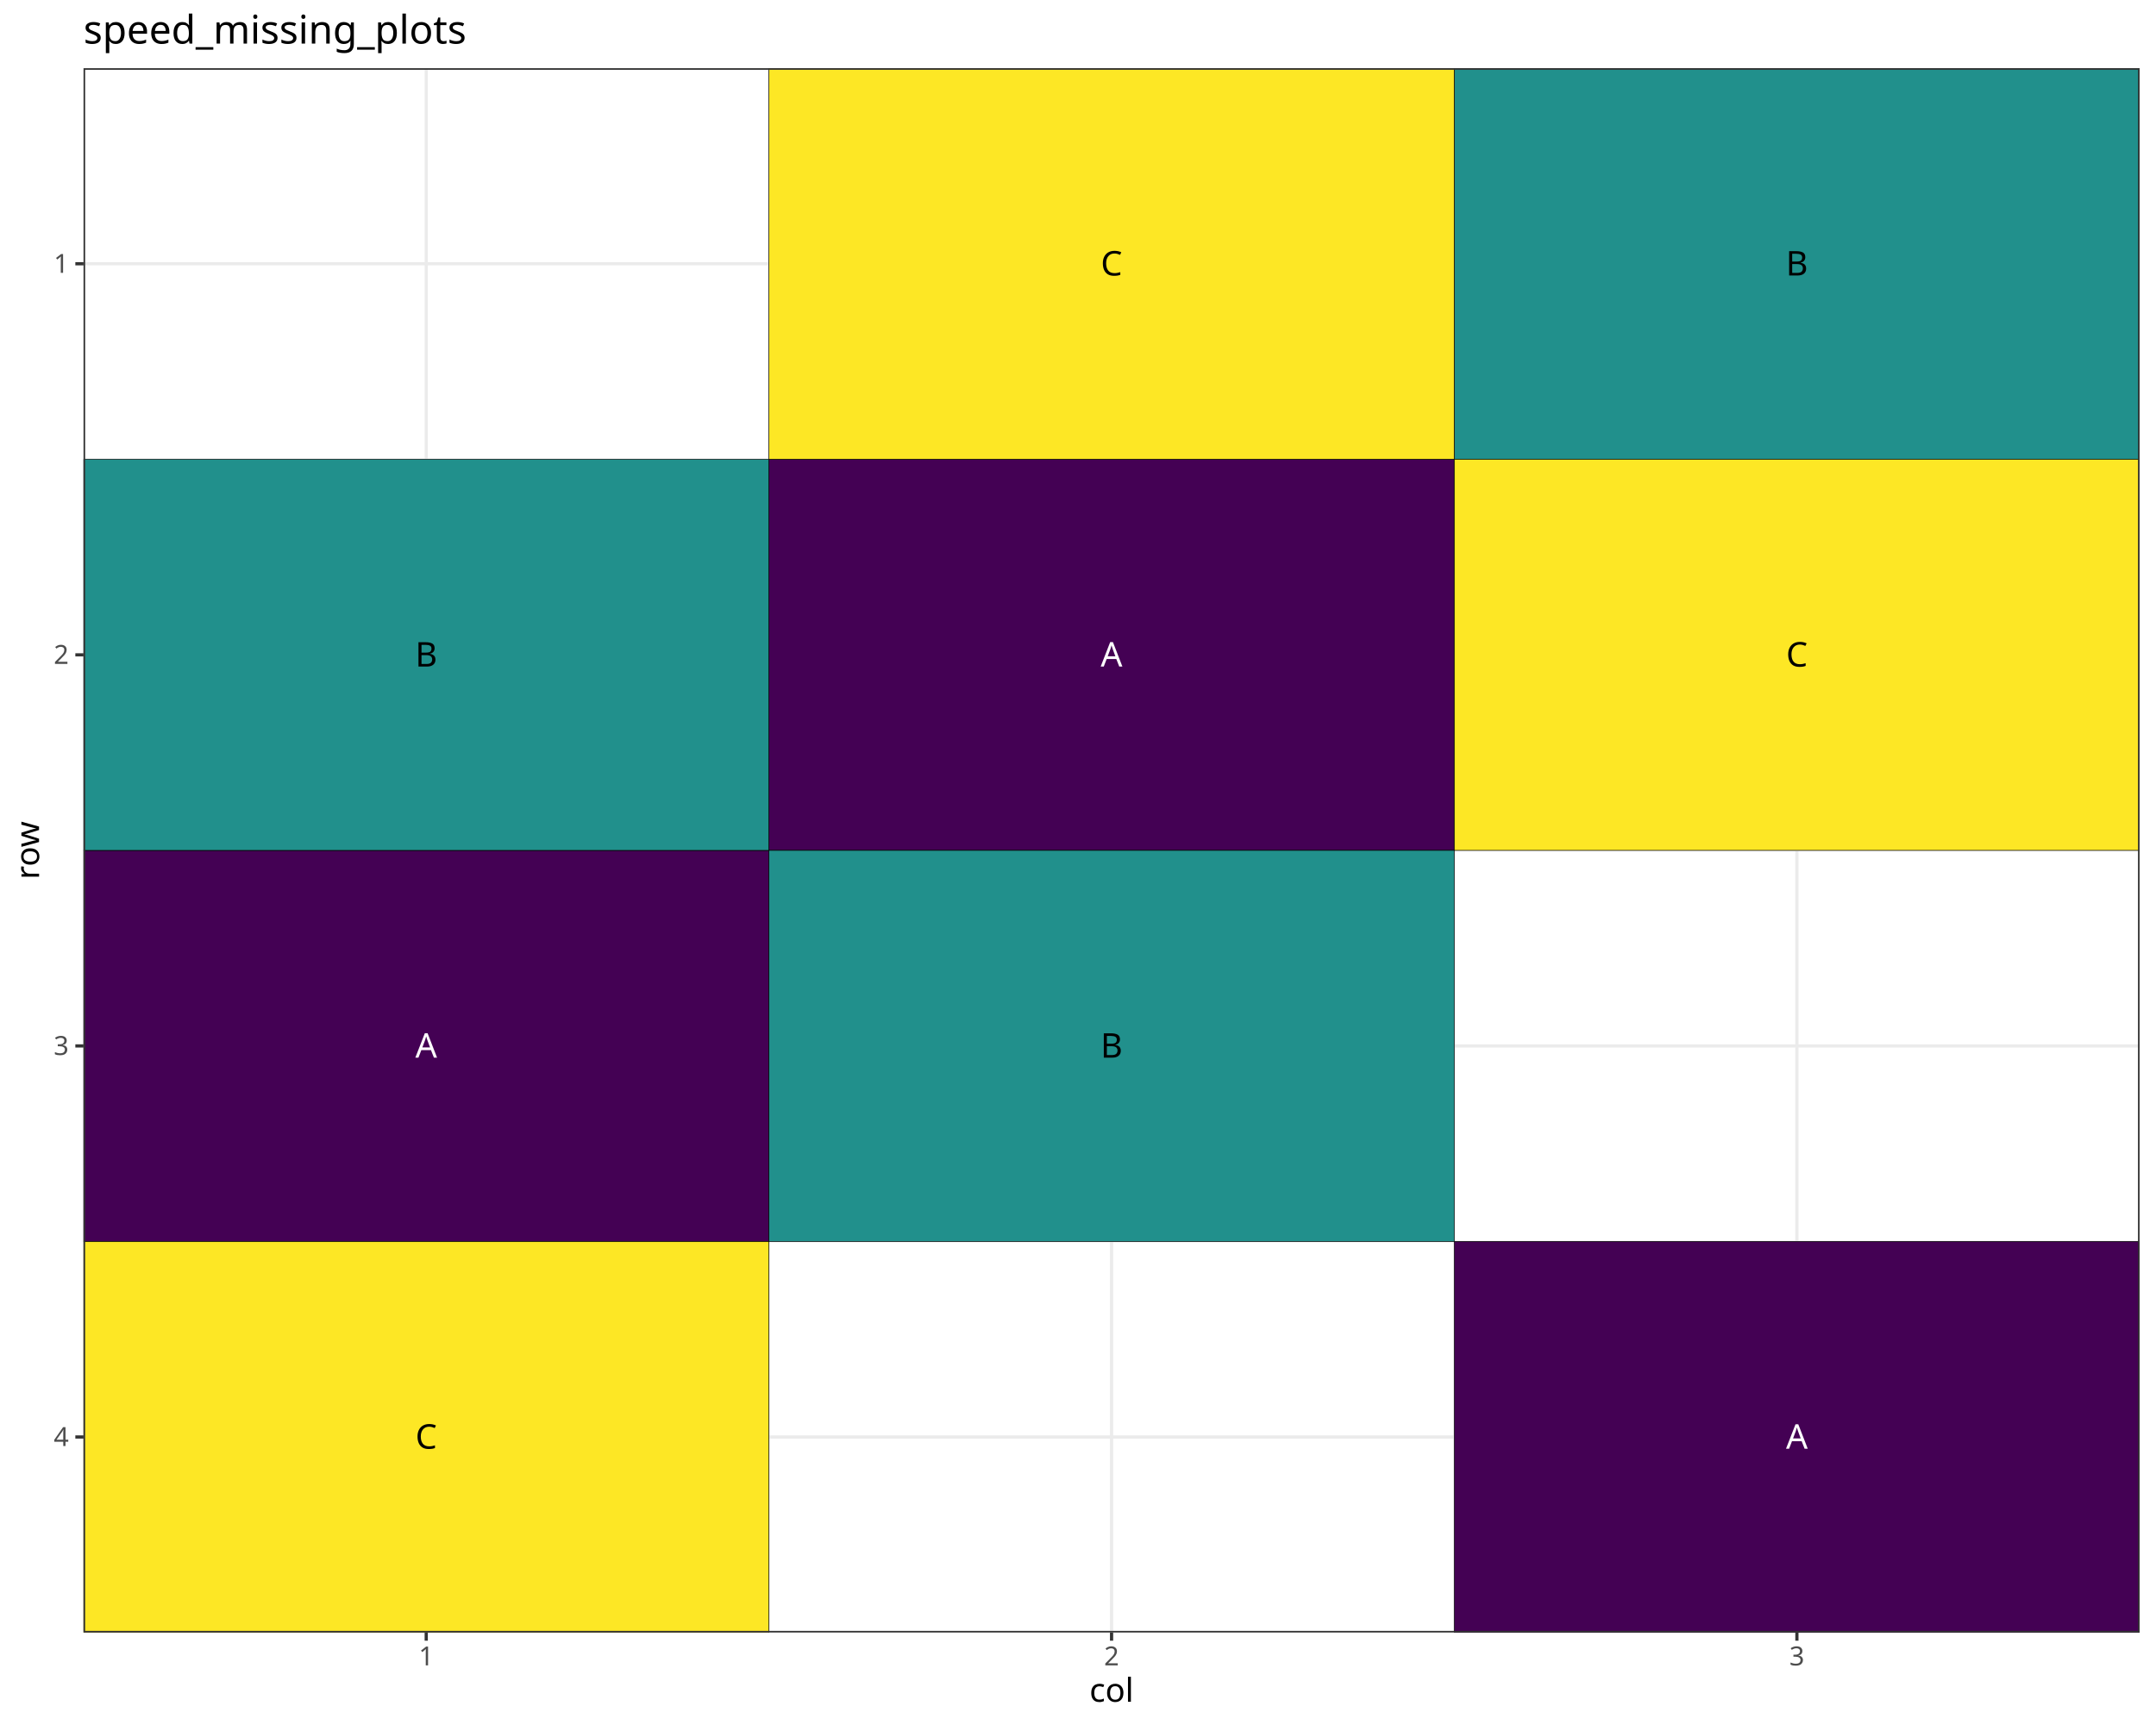
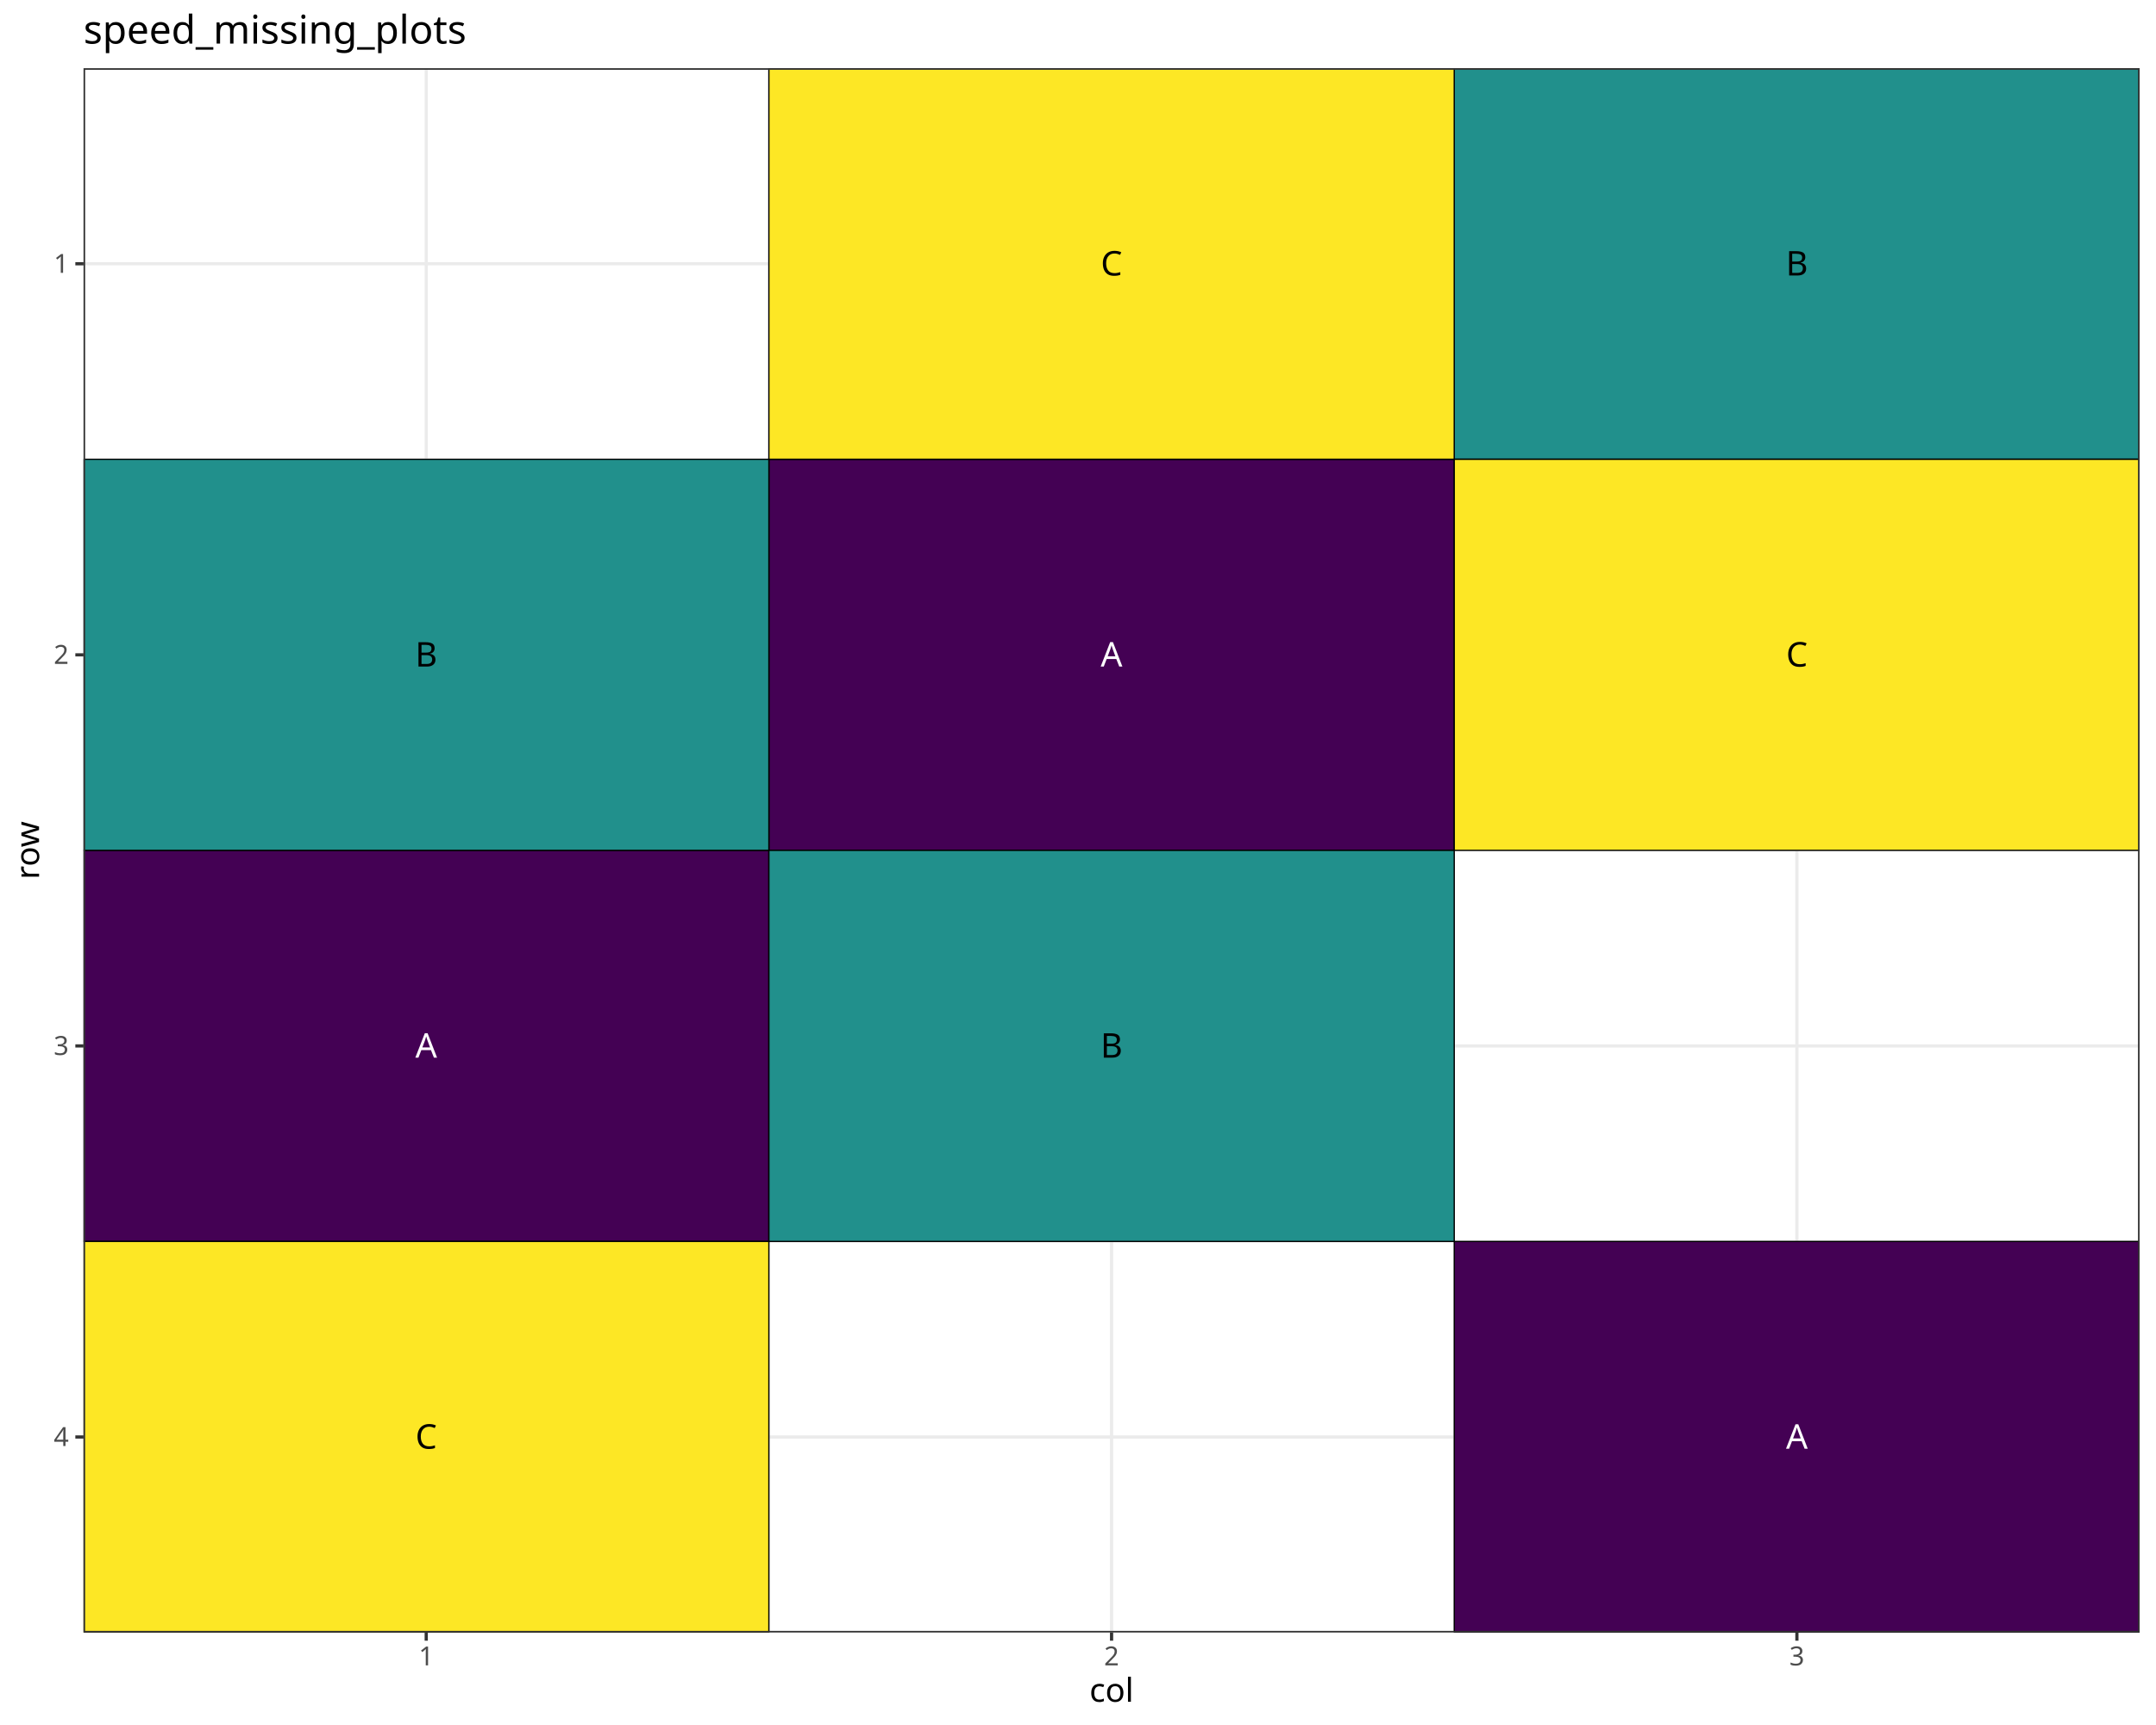
<svg xmlns="http://www.w3.org/2000/svg" class="svglite" data-engine-version="2.0" width="720.00pt" height="576.00pt" viewBox="0 0 720.00 576.00">
  <defs>
    <style type="text/css">
    .svglite line, .svglite polyline, .svglite polygon, .svglite path, .svglite rect, .svglite circle {
      fill: none;
      stroke: #000000;
      stroke-linecap: round;
      stroke-linejoin: round;
      stroke-miterlimit: 10.00;
    }
  </style>
  </defs>
  <rect width="100%" height="100%" style="stroke: none; fill: #FFFFFF;" />
  <defs>
    <clipPath id="cpMC4wMHw3MjAuMDB8MC4wMHw1NzYuMDA=">
      <rect x="0.00" y="0.00" width="720.00" height="576.00" />
    </clipPath>
  </defs>
  <g clip-path="url(#cpMC4wMHw3MjAuMDB8MC4wMHw1NzYuMDA=)">
    <rect x="0.00" y="0.00" width="720.00" height="576.00" style="stroke-width: 1.07; stroke: #FFFFFF; fill: #FFFFFF;" />
  </g>
  <defs>
    <clipPath id="cpMjcuOTB8NzE0LjUyfDIyLjc4fDU0NS4xMQ==">
      <rect x="27.90" y="22.78" width="686.62" height="522.33" />
    </clipPath>
  </defs>
  <g clip-path="url(#cpMjcuOTB8NzE0LjUyfDIyLjc4fDU0NS4xMQ==)">
    <rect x="27.90" y="22.78" width="686.62" height="522.33" style="stroke-width: 1.07; stroke: none; fill: #FFFFFF;" />
    <polyline points="27.90,22.78 714.52,22.78 " style="stroke-width: 0.53; stroke: #EBEBEB; stroke-linecap: butt;" />
    <polyline points="27.90,153.37 714.52,153.37 " style="stroke-width: 0.53; stroke: #EBEBEB; stroke-linecap: butt;" />
    <polyline points="27.90,283.95 714.52,283.95 " style="stroke-width: 0.53; stroke: #EBEBEB; stroke-linecap: butt;" />
    <polyline points="27.90,414.53 714.52,414.53 " style="stroke-width: 0.53; stroke: #EBEBEB; stroke-linecap: butt;" />
    <polyline points="27.90,545.11 714.52,545.11 " style="stroke-width: 0.53; stroke: #EBEBEB; stroke-linecap: butt;" />
    <polyline points="27.90,545.11 27.90,22.78 " style="stroke-width: 0.53; stroke: #EBEBEB; stroke-linecap: butt;" />
    <polyline points="256.77,545.11 256.77,22.78 " style="stroke-width: 0.53; stroke: #EBEBEB; stroke-linecap: butt;" />
    <polyline points="485.65,545.11 485.65,22.78 " style="stroke-width: 0.53; stroke: #EBEBEB; stroke-linecap: butt;" />
    <polyline points="714.52,545.11 714.52,22.78 " style="stroke-width: 0.53; stroke: #EBEBEB; stroke-linecap: butt;" />
    <polyline points="27.90,88.07 714.52,88.07 " style="stroke-width: 1.07; stroke: #EBEBEB; stroke-linecap: butt;" />
    <polyline points="27.90,218.66 714.52,218.66 " style="stroke-width: 1.07; stroke: #EBEBEB; stroke-linecap: butt;" />
    <polyline points="27.90,349.24 714.52,349.24 " style="stroke-width: 1.07; stroke: #EBEBEB; stroke-linecap: butt;" />
    <polyline points="27.90,479.82 714.52,479.82 " style="stroke-width: 1.07; stroke: #EBEBEB; stroke-linecap: butt;" />
    <polyline points="142.34,545.11 142.34,22.78 " style="stroke-width: 1.07; stroke: #EBEBEB; stroke-linecap: butt;" />
    <polyline points="371.21,545.11 371.21,22.78 " style="stroke-width: 1.07; stroke: #EBEBEB; stroke-linecap: butt;" />
    <polyline points="600.08,545.11 600.08,22.78 " style="stroke-width: 1.07; stroke: #EBEBEB; stroke-linecap: butt;" />
-     <rect x="256.77" y="153.37" width="228.87" height="130.58" style="stroke-width: 0.21; stroke-linecap: butt; stroke-linejoin: miter; fill: #440154;" />
-     <rect x="27.90" y="283.95" width="228.87" height="130.58" style="stroke-width: 0.21; stroke-linecap: butt; stroke-linejoin: miter; fill: #440154;" />
-     <rect x="485.65" y="414.53" width="228.87" height="130.58" style="stroke-width: 0.21; stroke-linecap: butt; stroke-linejoin: miter; fill: #440154;" />
-     <rect x="27.90" y="153.37" width="228.87" height="130.58" style="stroke-width: 0.21; stroke-linecap: butt; stroke-linejoin: miter; fill: #21908C;" />
-     <rect x="485.65" y="22.78" width="228.87" height="130.58" style="stroke-width: 0.21; stroke-linecap: butt; stroke-linejoin: miter; fill: #21908C;" />
-     <rect x="256.77" y="283.95" width="228.87" height="130.58" style="stroke-width: 0.21; stroke-linecap: butt; stroke-linejoin: miter; fill: #21908C;" />
-     <rect x="256.77" y="22.78" width="228.87" height="130.58" style="stroke-width: 0.21; stroke-linecap: butt; stroke-linejoin: miter; fill: #FDE725;" />
-     <rect x="485.65" y="153.37" width="228.87" height="130.58" style="stroke-width: 0.21; stroke-linecap: butt; stroke-linejoin: miter; fill: #FDE725;" />
-     <rect x="27.90" y="414.53" width="228.87" height="130.58" style="stroke-width: 0.21; stroke-linecap: butt; stroke-linejoin: miter; fill: #FDE725;" />
+     <rect x="256.77" y="153.37" width="228.87" height="130.58" style="stroke-width: 0.43; stroke-linecap: butt; stroke-linejoin: miter; fill: #440154;" />
+     <rect x="27.90" y="283.95" width="228.87" height="130.58" style="stroke-width: 0.43; stroke-linecap: butt; stroke-linejoin: miter; fill: #440154;" />
+     <rect x="485.65" y="414.53" width="228.87" height="130.58" style="stroke-width: 0.43; stroke-linecap: butt; stroke-linejoin: miter; fill: #440154;" />
+     <rect x="27.90" y="153.37" width="228.87" height="130.58" style="stroke-width: 0.43; stroke-linecap: butt; stroke-linejoin: miter; fill: #21908C;" />
+     <rect x="485.65" y="22.78" width="228.87" height="130.58" style="stroke-width: 0.43; stroke-linecap: butt; stroke-linejoin: miter; fill: #21908C;" />
+     <rect x="256.77" y="283.95" width="228.87" height="130.58" style="stroke-width: 0.43; stroke-linecap: butt; stroke-linejoin: miter; fill: #21908C;" />
+     <rect x="256.77" y="22.78" width="228.87" height="130.58" style="stroke-width: 0.43; stroke-linecap: butt; stroke-linejoin: miter; fill: #FDE725;" />
+     <rect x="485.65" y="153.37" width="228.87" height="130.58" style="stroke-width: 0.43; stroke-linecap: butt; stroke-linejoin: miter; fill: #FDE725;" />
+     <rect x="27.90" y="414.53" width="228.87" height="130.58" style="stroke-width: 0.43; stroke-linecap: butt; stroke-linejoin: miter; fill: #FDE725;" />
    <text x="371.21" y="222.57" text-anchor="middle" style="font-size: 11.38px; fill: #FFFFFF; font-family: sans;" textLength="7.59px" lengthAdjust="spacingAndGlyphs">A</text>
    <text x="142.34" y="353.16" text-anchor="middle" style="font-size: 11.38px; fill: #FFFFFF; font-family: sans;" textLength="7.59px" lengthAdjust="spacingAndGlyphs">A</text>
    <text x="600.08" y="483.74" text-anchor="middle" style="font-size: 11.38px; fill: #FFFFFF; font-family: sans;" textLength="7.59px" lengthAdjust="spacingAndGlyphs">A</text>
    <text x="142.34" y="222.57" text-anchor="middle" style="font-size: 11.38px; font-family: sans;" textLength="7.59px" lengthAdjust="spacingAndGlyphs">B</text>
    <text x="600.08" y="91.99" text-anchor="middle" style="font-size: 11.38px; font-family: sans;" textLength="7.59px" lengthAdjust="spacingAndGlyphs">B</text>
    <text x="371.21" y="353.16" text-anchor="middle" style="font-size: 11.38px; font-family: sans;" textLength="7.59px" lengthAdjust="spacingAndGlyphs">B</text>
    <text x="371.21" y="91.99" text-anchor="middle" style="font-size: 11.38px; font-family: sans;" textLength="8.22px" lengthAdjust="spacingAndGlyphs">C</text>
    <text x="600.08" y="222.57" text-anchor="middle" style="font-size: 11.38px; font-family: sans;" textLength="8.22px" lengthAdjust="spacingAndGlyphs">C</text>
    <text x="142.34" y="483.74" text-anchor="middle" style="font-size: 11.38px; font-family: sans;" textLength="8.22px" lengthAdjust="spacingAndGlyphs">C</text>
    <rect x="27.90" y="22.78" width="686.62" height="522.33" style="stroke-width: 1.07; stroke: #333333;" />
  </g>
  <g clip-path="url(#cpMC4wMHw3MjAuMDB8MC4wMHw1NzYuMDA=)">
    <text x="22.97" y="91.10" text-anchor="end" style="font-size: 8.80px; fill: #4D4D4D; font-family: sans;" textLength="4.89px" lengthAdjust="spacingAndGlyphs">1</text>
    <text x="22.97" y="221.68" text-anchor="end" style="font-size: 8.80px; fill: #4D4D4D; font-family: sans;" textLength="4.89px" lengthAdjust="spacingAndGlyphs">2</text>
    <text x="22.97" y="352.27" text-anchor="end" style="font-size: 8.80px; fill: #4D4D4D; font-family: sans;" textLength="4.89px" lengthAdjust="spacingAndGlyphs">3</text>
    <text x="22.97" y="482.85" text-anchor="end" style="font-size: 8.80px; fill: #4D4D4D; font-family: sans;" textLength="4.89px" lengthAdjust="spacingAndGlyphs">4</text>
    <polyline points="25.16,88.07 27.90,88.07 " style="stroke-width: 1.07; stroke: #333333; stroke-linecap: butt;" />
    <polyline points="25.16,218.66 27.90,218.66 " style="stroke-width: 1.07; stroke: #333333; stroke-linecap: butt;" />
    <polyline points="25.16,349.24 27.90,349.24 " style="stroke-width: 1.07; stroke: #333333; stroke-linecap: butt;" />
    <polyline points="25.16,479.82 27.90,479.82 " style="stroke-width: 1.07; stroke: #333333; stroke-linecap: butt;" />
    <polyline points="142.34,547.85 142.34,545.11 " style="stroke-width: 1.07; stroke: #333333; stroke-linecap: butt;" />
    <polyline points="371.21,547.85 371.21,545.11 " style="stroke-width: 1.07; stroke: #333333; stroke-linecap: butt;" />
    <polyline points="600.08,547.85 600.08,545.11 " style="stroke-width: 1.07; stroke: #333333; stroke-linecap: butt;" />
    <text x="142.34" y="556.10" text-anchor="middle" style="font-size: 8.80px; fill: #4D4D4D; font-family: sans;" textLength="4.89px" lengthAdjust="spacingAndGlyphs">1</text>
    <text x="371.21" y="556.10" text-anchor="middle" style="font-size: 8.80px; fill: #4D4D4D; font-family: sans;" textLength="4.89px" lengthAdjust="spacingAndGlyphs">2</text>
    <text x="600.08" y="556.10" text-anchor="middle" style="font-size: 8.80px; fill: #4D4D4D; font-family: sans;" textLength="4.89px" lengthAdjust="spacingAndGlyphs">3</text>
    <text x="371.21" y="568.24" text-anchor="middle" style="font-size: 11.00px; font-family: sans;" textLength="14.06px" lengthAdjust="spacingAndGlyphs">col</text>
    <text transform="translate(13.05,283.95) rotate(-90)" text-anchor="middle" style="font-size: 11.00px; font-family: sans;" textLength="17.73px" lengthAdjust="spacingAndGlyphs">row</text>
    <text x="27.90" y="14.56" style="font-size: 13.20px; font-family: sans;" textLength="123.30px" lengthAdjust="spacingAndGlyphs">speed_missing_plots</text>
  </g>
</svg>
